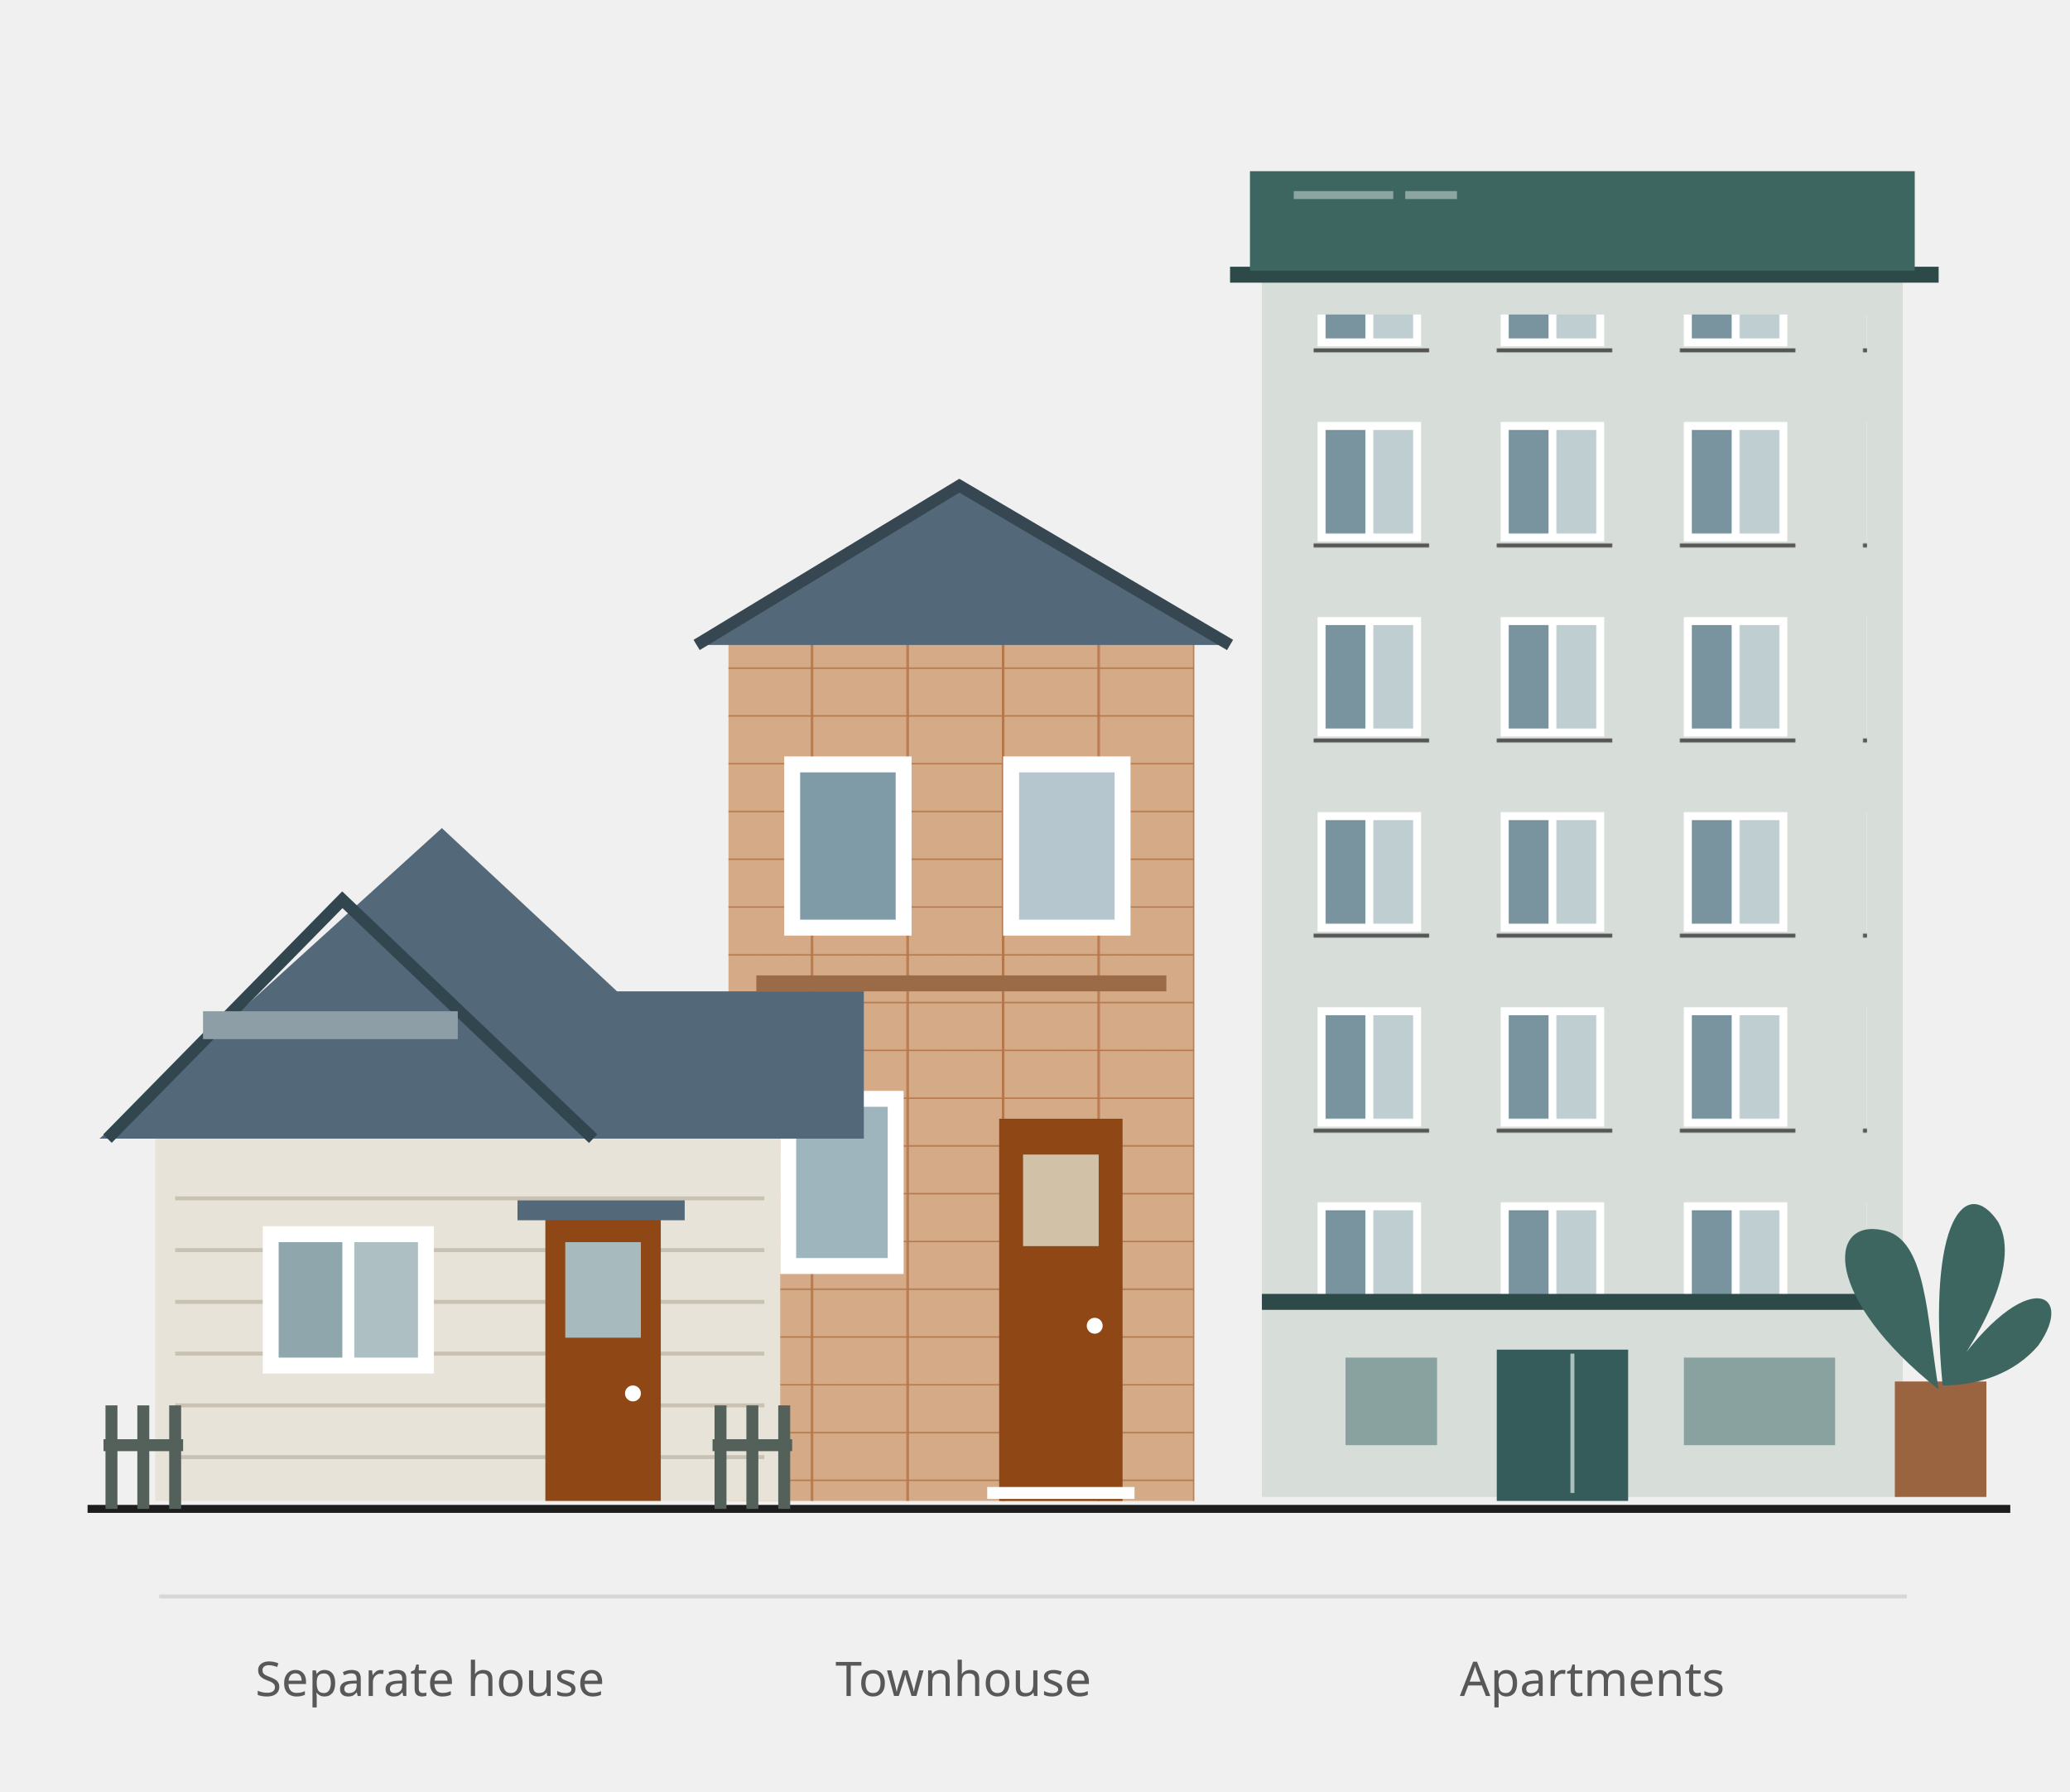
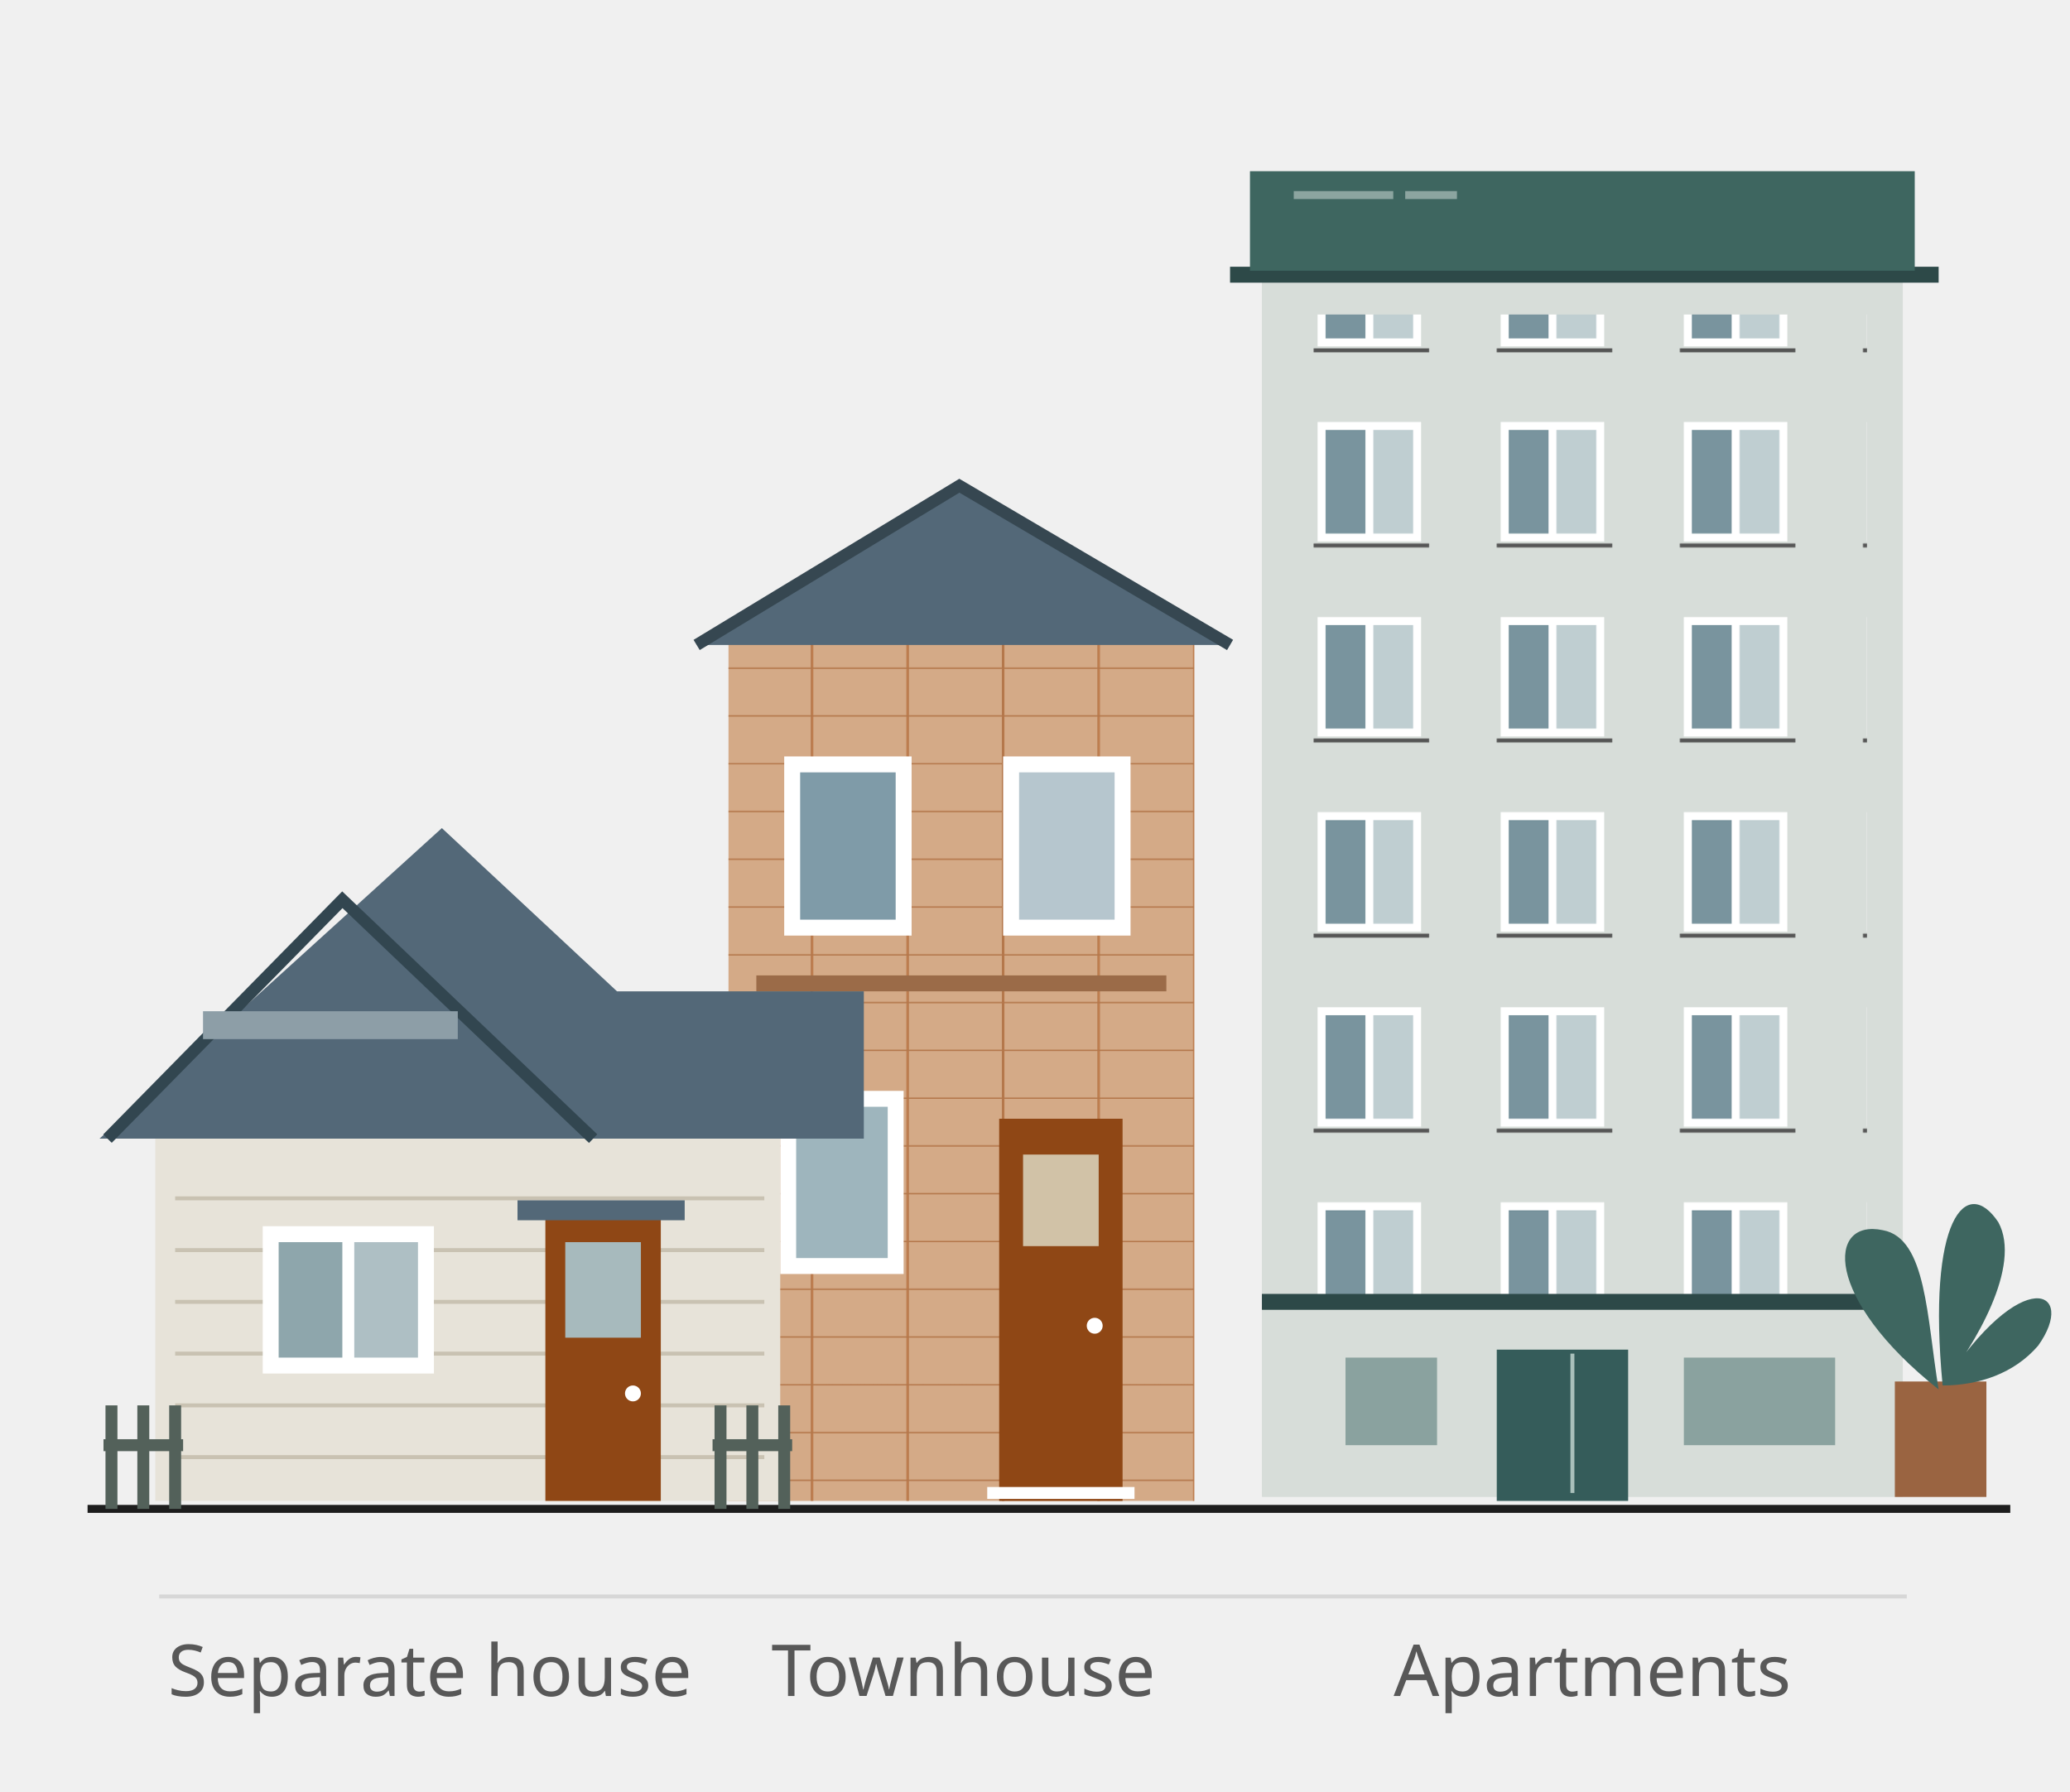
<svg xmlns="http://www.w3.org/2000/svg" viewBox="0 0 520 450" role="img" aria-labelledby="title desc">
  <defs>
    <pattern id="brick" width="24" height="12" patternUnits="userSpaceOnUse">
      <path d="M0 12H24M12 0V12" fill="none" stroke="#b4774b" stroke-width=".65" />
    </pattern>
    <pattern id="window" width="46" height="49" patternUnits="userSpaceOnUse">
      <rect x="9" y="8" width="26" height="30" fill="#fff" />
      <rect x="11" y="10" width="10" height="26" fill="#79949e" />
      <rect x="23" y="10" width="10" height="26" fill="#bfced1" />
      <path d="M8 39h29" stroke="#555" />
    </pattern>
  </defs>
  <path d="M22 379H505" stroke="#1d1d1d" stroke-width="2" />
  <g id="apartment">
    <rect x="317" y="69" width="161" height="307" fill="#d7ddd9" />
    <rect x="325" y="79" width="144" height="248" fill="url(#window)" />
    <path d="M309 69H487M317 327H478" stroke="#2d4948" stroke-width="4" />
    <rect x="376" y="339" width="33" height="38" fill="#355c5a" />
    <rect x="338" y="341" width="23" height="22" fill="#8aa29f" />
    <rect x="423" y="341" width="38" height="22" fill="#8aa29f" />
    <path d="M395 340v35" stroke="#a9c0bb" />
    <rect x="314" y="43" width="167" height="25" fill="#3e6660" />
    <path d="M325 49h25m3 0h13" stroke="#8ca5a0" stroke-width="2" />
  </g>
  <g id="townhouse">
    <path d="M183 377V161h117v216" fill="#d4aa87" />
    <path d="M183 377V161h117v216" fill="url(#brick)" />
    <path d="m175 162 66-40 68 40" fill="#536878" stroke="#364751" stroke-width="3" />
    <rect x="197" y="190" width="32" height="45" fill="#fff" />
    <rect x="201" y="194" width="24" height="37" fill="#7f9ba8" />
    <rect x="252" y="190" width="32" height="45" fill="#fff" />
    <rect x="256" y="194" width="24" height="37" fill="#b6c6ce" />
    <path d="M190 247h103" stroke="#9b6b48" stroke-width="4" />
    <rect x="196" y="274" width="31" height="46" fill="#fff" />
    <rect x="200" y="278" width="23" height="38" fill="#9eb5bd" />
    <rect x="251" y="281" width="31" height="96" fill="#8f4715" />
    <rect x="257" y="290" width="19" height="23" fill="#d1c2a7" />
    <circle cx="275" cy="333" r="2" fill="#fff" />
    <path d="M248 375h37" stroke="#fff" stroke-width="3" />
  </g>
  <g id="house">
    <rect x="39" y="286" width="157" height="91" fill="#e7e3d9" />
    <path d="m25 286 86-78 44 41h62v37Z" fill="#536878" />
    <path d="m27 286 59-60 63 60" fill="none" stroke="#324650" stroke-width="3" />
    <path d="M44 301h148M44 314h148M44 327h148M44 340h148M44 353h148M44 366h148" stroke="#c9c2b2" />
    <rect x="66" y="308" width="43" height="37" fill="#fff" />
    <rect x="70" y="312" width="16" height="29" fill="#8ea6ac" />
    <rect x="89" y="312" width="16" height="29" fill="#aebfc4" />
    <rect x="137" y="306" width="29" height="71" fill="#8f4715" />
    <rect x="142" y="312" width="19" height="24" fill="#a7babd" />
    <circle cx="159" cy="350" r="2" fill="#fff" />
    <path d="M130 304h42" stroke="#536878" stroke-width="5" />
    <rect x="51" y="254" width="64" height="7" fill="#8d9ea7" />
  </g>
  <path d="M28 379v-26m8 26v-26m8 26v-26m-18 10h20M181 379v-26m8 26v-26m8 26v-26m-18 10h20" stroke="#53615a" stroke-width="3" />
  <g fill="#3e6660">
    <rect x="476" y="347" width="23" height="29" fill="#9a6441" />
    <path d="M487 349c-29-23-28-43-14-40 11 2 11 22 14 40m1-1c-4-42 6-53 14-41 6 11-6 31-14 41m0 0c20-31 34-24 24-10-6 7-15 10-24 10" />
  </g>
  <path d="M40 401h439" stroke="#d7d7d7" />
-   <g font-family="sans-serif" font-size="12" fill="#585858" text-anchor="middle">
+   <g font-family="sans-serif" font-size="18" fill="#585858" text-anchor="middle">
    <text x="108" y="426">Separate house</text>
    <text x="242" y="426">Townhouse</text>
    <text x="400" y="426">Apartments</text>
  </g>
</svg>
